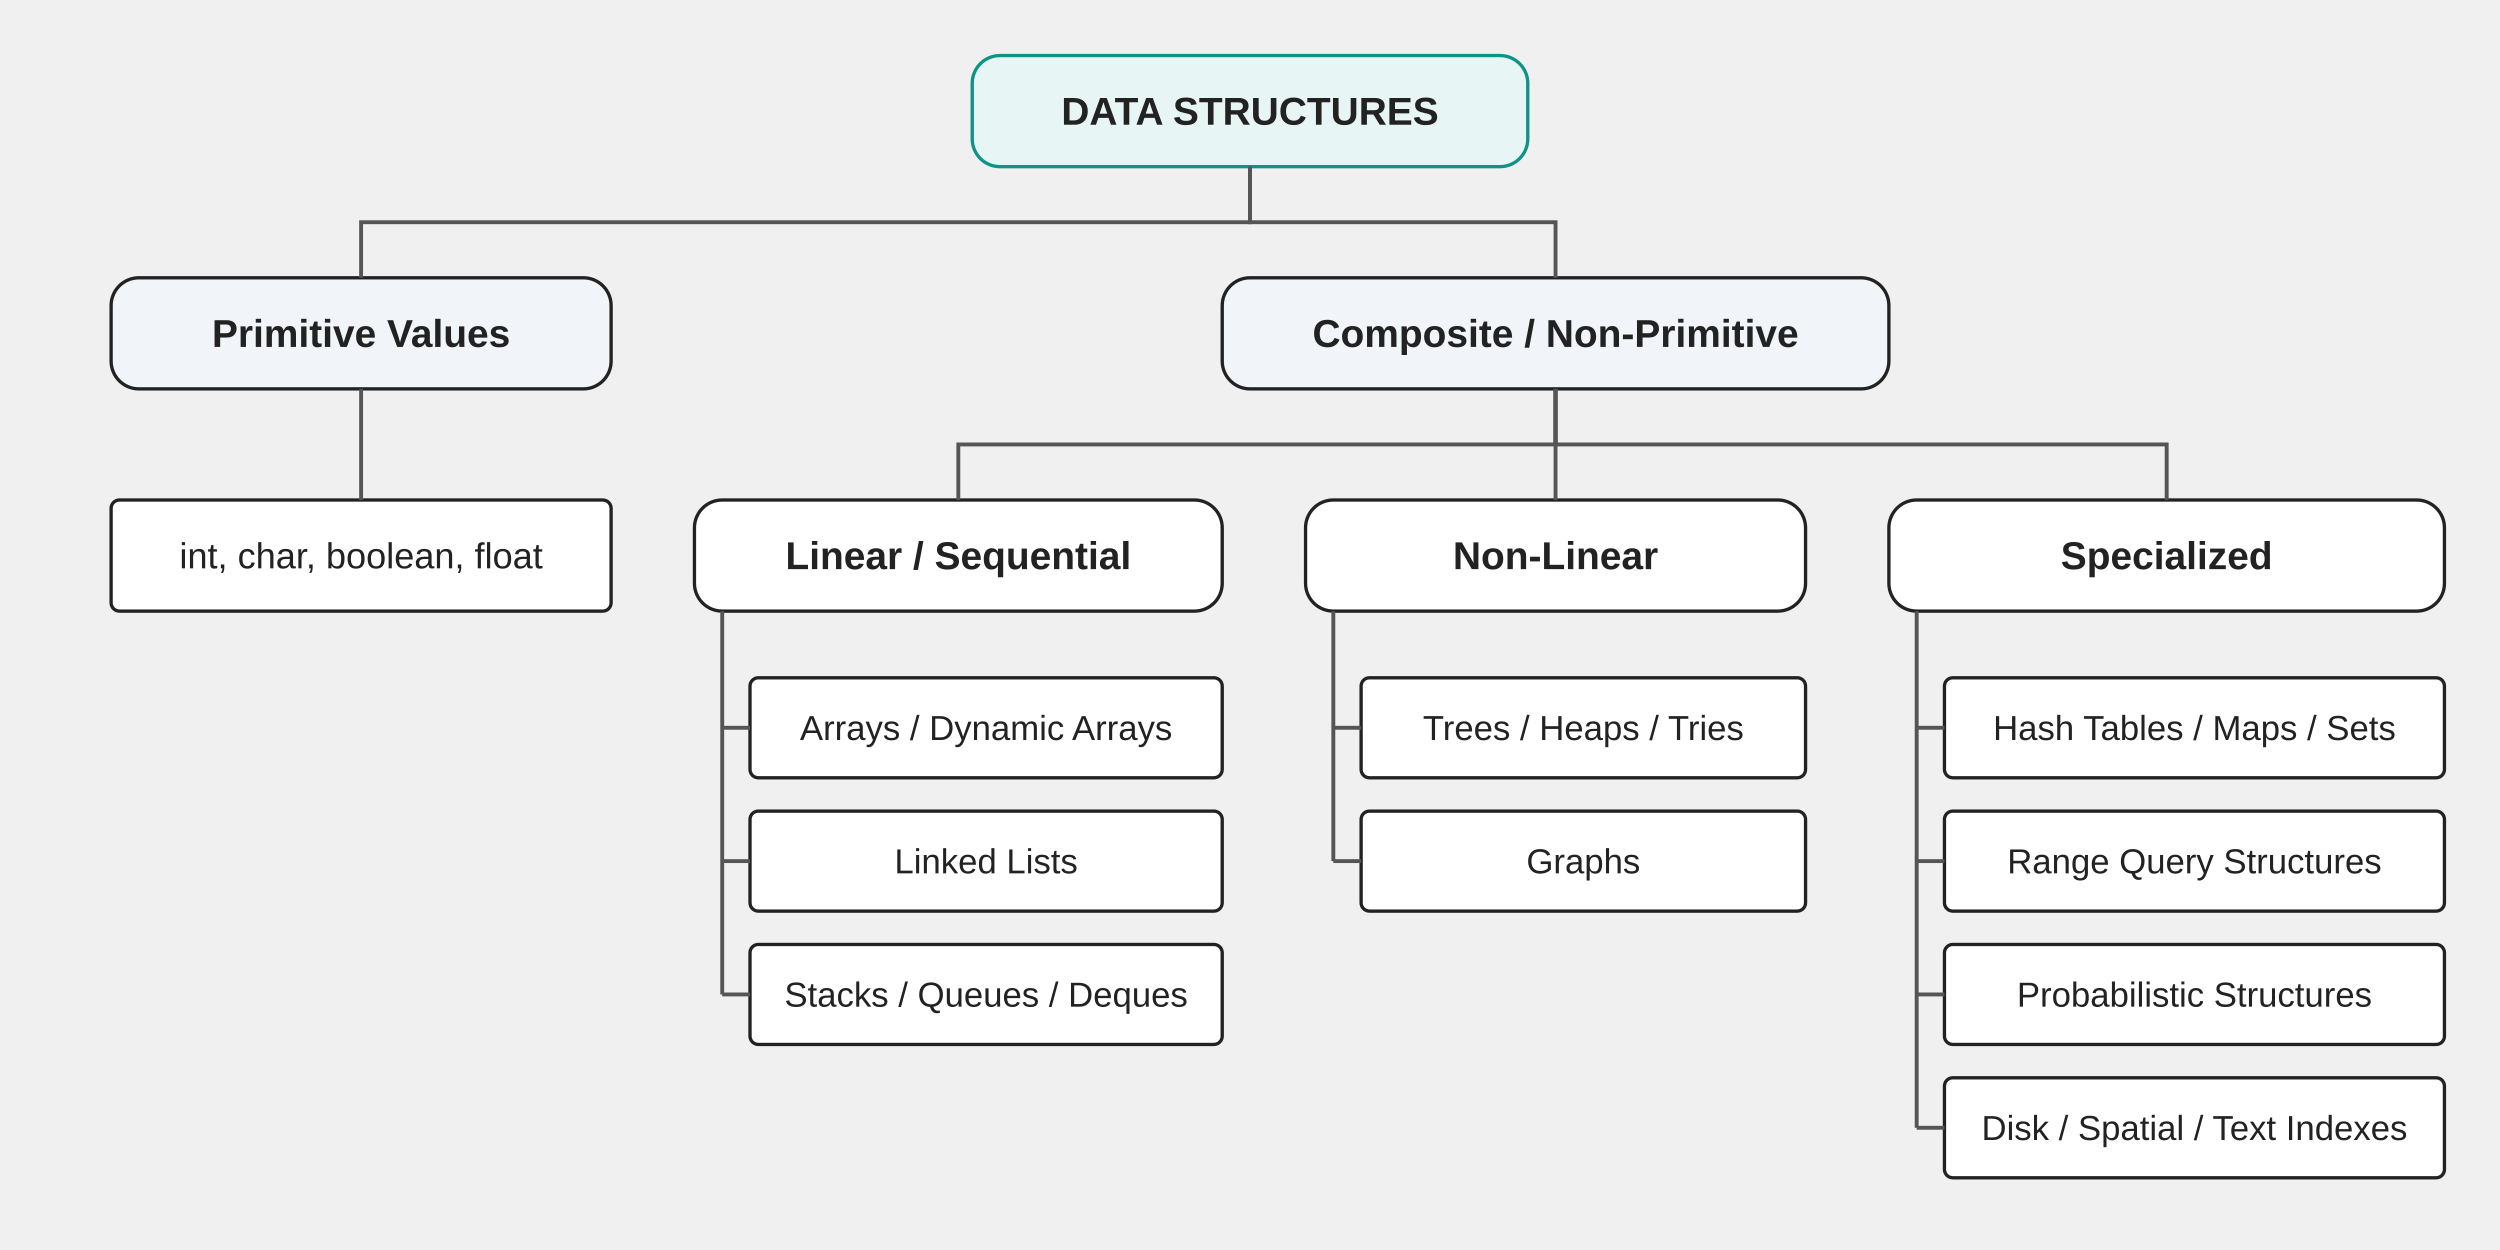
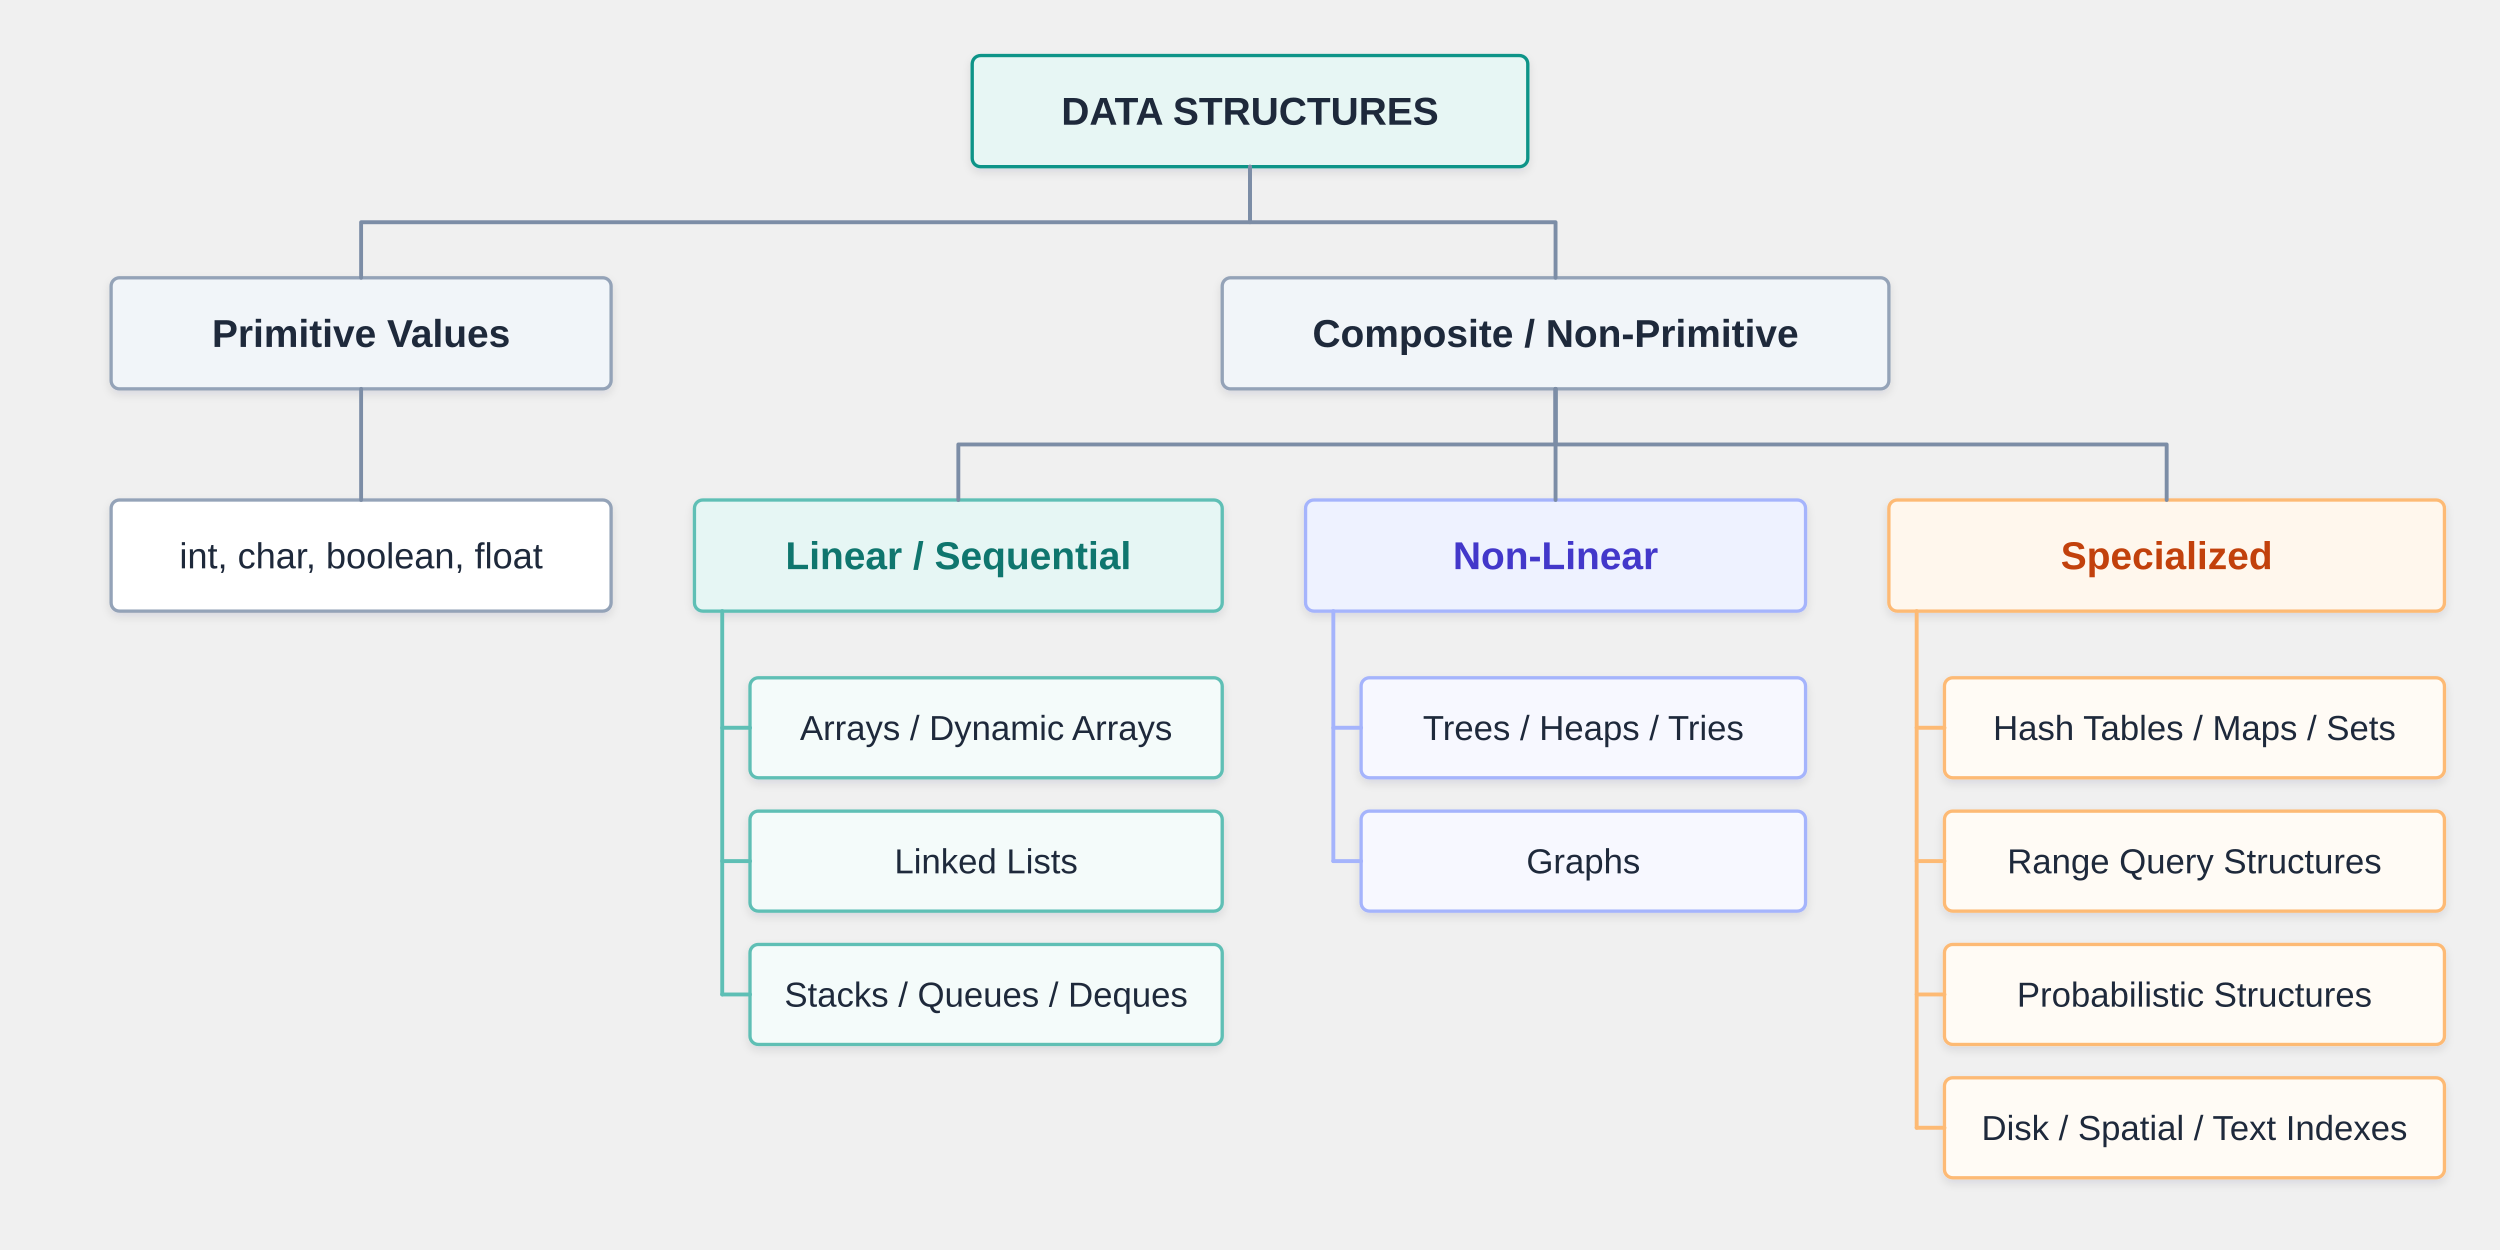
<svg xmlns="http://www.w3.org/2000/svg" width="900" height="450" viewBox="0 0 900 450" role="img" aria-label="Taxonomy: data structures split into primitive values (int, char, boolean, float) and composite or non-primitive structures. Composite structures are linear or sequential (arrays and dynamic arrays, linked lists, stacks, queues and deques), non-linear (trees, heaps and tries; graphs) or specialized (hash tables, maps and sets; range query structures; probabilistic structures; disk, spatial and text indexes)">
  <defs>
    <marker id="tx-a" viewBox="0 0 10 10" refX="9" refY="5" markerWidth="7" markerHeight="7" orient="auto-start-reverse">
-       <path d="M0 0 L10 5 L0 10 Z" fill="#555555" />
+       <path d="M0 0 L10 5 L0 10 Z" fill="#7C8DA6" />
    </marker>
    <marker id="tx-h" viewBox="0 0 10 10" refX="9" refY="5" markerWidth="7" markerHeight="7" orient="auto-start-reverse">
      <path d="M0 0 L10 5 L0 10 Z" fill="#B45309" />
    </marker>
+     <filter id="tx-s" x="-10%" y="-15%" width="120%" height="150%">
+       <feDropShadow dx="0" dy="1.5" stdDeviation="1.5" flood-color="#0F172A" flood-opacity="0.10" />
+     </filter>
  </defs>
-   <rect x="350" y="20" width="200" height="40" rx="10" fill="#E7F6F4" stroke="#0D9488" stroke-width="1.2" />
-   <text x="450.0" y="44.9" text-anchor="middle" font-family="system-ui, -apple-system, 'Segoe UI', Arial, sans-serif" font-size="14" font-weight="700" fill="#222222">DATA STRUCTURES</text>
-   <rect x="40" y="100" width="180" height="40" rx="10" fill="#F1F5F9" stroke="#222222" stroke-width="1.2" />
-   <text x="130.0" y="124.9" text-anchor="middle" font-family="system-ui, -apple-system, 'Segoe UI', Arial, sans-serif" font-size="14" font-weight="600" fill="#222222">Primitive Values</text>
-   <rect x="440" y="100" width="240" height="40" rx="10" fill="#F1F5F9" stroke="#222222" stroke-width="1.2" />
-   <text x="560.0" y="124.9" text-anchor="middle" font-family="system-ui, -apple-system, 'Segoe UI', Arial, sans-serif" font-size="14" font-weight="600" fill="#222222">Composite / Non-Primitive</text>
-   <path d="M450 60 V80 H130 V100" fill="none" stroke="#555555" stroke-width="1.4" />
-   <path d="M450 60 V80 H560 V100" fill="none" stroke="#555555" stroke-width="1.4" />
-   <rect x="40" y="180" width="180" height="40" rx="3" fill="#FFFFFF" stroke="#222222" stroke-width="1.2" />
-   <text x="130.0" y="204.6" text-anchor="middle" font-family="system-ui, -apple-system, 'Segoe UI', Arial, sans-serif" font-size="13" font-weight="400" fill="#222222">int, char, boolean, float</text>
-   <path d="M130 140 V180" fill="none" stroke="#555555" stroke-width="1.4" />
-   <rect x="250" y="180" width="190" height="40" rx="10" fill="#FFFFFF" stroke="#222222" stroke-width="1.2" />
-   <text x="345.0" y="204.9" text-anchor="middle" font-family="system-ui, -apple-system, 'Segoe UI', Arial, sans-serif" font-size="14" font-weight="600" fill="#222222">Linear / Sequential</text>
-   <path d="M560 140 V160 H345.0 V180" fill="none" stroke="#555555" stroke-width="1.4" />
-   <rect x="270" y="244" width="170" height="36" rx="3" fill="#FFFFFF" stroke="#222222" stroke-width="1.2" />
-   <text x="355.0" y="266.4" text-anchor="middle" font-family="system-ui, -apple-system, 'Segoe UI', Arial, sans-serif" font-size="12.5" font-weight="400" fill="#222222">Arrays / Dynamic Arrays</text>
-   <path d="M260 262 H270" fill="none" stroke="#555555" stroke-width="1.4" />
-   <rect x="270" y="292" width="170" height="36" rx="3" fill="#FFFFFF" stroke="#222222" stroke-width="1.2" />
-   <text x="355.0" y="314.4" text-anchor="middle" font-family="system-ui, -apple-system, 'Segoe UI', Arial, sans-serif" font-size="12.5" font-weight="400" fill="#222222">Linked Lists</text>
-   <path d="M260 310 H270" fill="none" stroke="#555555" stroke-width="1.4" />
-   <rect x="270" y="340" width="170" height="36" rx="3" fill="#FFFFFF" stroke="#222222" stroke-width="1.2" />
-   <text x="355.0" y="362.4" text-anchor="middle" font-family="system-ui, -apple-system, 'Segoe UI', Arial, sans-serif" font-size="12.5" font-weight="400" fill="#222222">Stacks / Queues / Deques</text>
-   <path d="M260 358 H270" fill="none" stroke="#555555" stroke-width="1.4" />
-   <path d="M260 220 V358" fill="none" stroke="#555555" stroke-width="1.4" />
-   <rect x="470" y="180" width="180" height="40" rx="10" fill="#FFFFFF" stroke="#222222" stroke-width="1.2" />
-   <text x="560.0" y="204.9" text-anchor="middle" font-family="system-ui, -apple-system, 'Segoe UI', Arial, sans-serif" font-size="14" font-weight="600" fill="#222222">Non-Linear</text>
-   <path d="M560 140 V160 H560.0 V180" fill="none" stroke="#555555" stroke-width="1.4" />
-   <rect x="490" y="244" width="160" height="36" rx="3" fill="#FFFFFF" stroke="#222222" stroke-width="1.2" />
-   <text x="570.0" y="266.4" text-anchor="middle" font-family="system-ui, -apple-system, 'Segoe UI', Arial, sans-serif" font-size="12.5" font-weight="400" fill="#222222">Trees / Heaps / Tries</text>
-   <path d="M480 262 H490" fill="none" stroke="#555555" stroke-width="1.4" />
-   <rect x="490" y="292" width="160" height="36" rx="3" fill="#FFFFFF" stroke="#222222" stroke-width="1.2" />
-   <text x="570.0" y="314.4" text-anchor="middle" font-family="system-ui, -apple-system, 'Segoe UI', Arial, sans-serif" font-size="12.5" font-weight="400" fill="#222222">Graphs</text>
-   <path d="M480 310 H490" fill="none" stroke="#555555" stroke-width="1.4" />
-   <path d="M480 220 V310" fill="none" stroke="#555555" stroke-width="1.4" />
-   <rect x="680" y="180" width="200" height="40" rx="10" fill="#FFFFFF" stroke="#222222" stroke-width="1.2" />
-   <text x="780.0" y="204.9" text-anchor="middle" font-family="system-ui, -apple-system, 'Segoe UI', Arial, sans-serif" font-size="14" font-weight="600" fill="#222222">Specialized</text>
-   <path d="M560 140 V160 H780.0 V180" fill="none" stroke="#555555" stroke-width="1.4" />
-   <rect x="700" y="244" width="180" height="36" rx="3" fill="#FFFFFF" stroke="#222222" stroke-width="1.2" />
-   <text x="790.0" y="266.4" text-anchor="middle" font-family="system-ui, -apple-system, 'Segoe UI', Arial, sans-serif" font-size="12.5" font-weight="400" fill="#222222">Hash Tables / Maps / Sets</text>
-   <path d="M690 262 H700" fill="none" stroke="#555555" stroke-width="1.4" />
-   <rect x="700" y="292" width="180" height="36" rx="3" fill="#FFFFFF" stroke="#222222" stroke-width="1.2" />
-   <text x="790.0" y="314.4" text-anchor="middle" font-family="system-ui, -apple-system, 'Segoe UI', Arial, sans-serif" font-size="12.5" font-weight="400" fill="#222222">Range Query Structures</text>
-   <path d="M690 310 H700" fill="none" stroke="#555555" stroke-width="1.4" />
-   <rect x="700" y="340" width="180" height="36" rx="3" fill="#FFFFFF" stroke="#222222" stroke-width="1.2" />
-   <text x="790.0" y="362.4" text-anchor="middle" font-family="system-ui, -apple-system, 'Segoe UI', Arial, sans-serif" font-size="12.5" font-weight="400" fill="#222222">Probabilistic Structures</text>
-   <path d="M690 358 H700" fill="none" stroke="#555555" stroke-width="1.4" />
-   <rect x="700" y="388" width="180" height="36" rx="3" fill="#FFFFFF" stroke="#222222" stroke-width="1.2" />
-   <text x="790.0" y="410.4" text-anchor="middle" font-family="system-ui, -apple-system, 'Segoe UI', Arial, sans-serif" font-size="12.5" font-weight="400" fill="#222222">Disk / Spatial / Text Indexes</text>
-   <path d="M690 406 H700" fill="none" stroke="#555555" stroke-width="1.4" />
-   <path d="M690 220 V406" fill="none" stroke="#555555" stroke-width="1.4" />
+   <rect x="350" y="20" width="200" height="40" rx="3" fill="#E7F6F4" stroke="#0D9488" stroke-width="1.2" filter="url(#tx-s)" />
+   <text x="450.0" y="44.9" text-anchor="middle" font-family="system-ui, -apple-system, 'Segoe UI', Arial, sans-serif" font-size="14" font-weight="700" fill="#1E293B">DATA STRUCTURES</text>
+   <rect x="40" y="100" width="180" height="40" rx="3" fill="#F1F5F9" stroke="#94A3B8" stroke-width="1.2" filter="url(#tx-s)" />
+   <text x="130.0" y="124.9" text-anchor="middle" font-family="system-ui, -apple-system, 'Segoe UI', Arial, sans-serif" font-size="14" font-weight="600" fill="#1E293B">Primitive Values</text>
+   <rect x="440" y="100" width="240" height="40" rx="3" fill="#F1F5F9" stroke="#94A3B8" stroke-width="1.2" filter="url(#tx-s)" />
+   <text x="560.0" y="124.9" text-anchor="middle" font-family="system-ui, -apple-system, 'Segoe UI', Arial, sans-serif" font-size="14" font-weight="600" fill="#1E293B">Composite / Non-Primitive</text>
+   <path d="M450 60 V80 H130 V100" fill="none" stroke="#7C8DA6" stroke-width="1.4" stroke-linecap="round" stroke-linejoin="round" />
+   <path d="M450 60 V80 H560 V100" fill="none" stroke="#7C8DA6" stroke-width="1.4" stroke-linecap="round" stroke-linejoin="round" />
+   <rect x="40" y="180" width="180" height="40" rx="3" fill="#FFFFFF" stroke="#94A3B8" stroke-width="1.2" filter="url(#tx-s)" />
+   <text x="130.0" y="204.6" text-anchor="middle" font-family="system-ui, -apple-system, 'Segoe UI', Arial, sans-serif" font-size="13" font-weight="400" fill="#1E293B">int, char, boolean, float</text>
+   <path d="M130 140 V180" fill="none" stroke="#7C8DA6" stroke-width="1.4" stroke-linecap="round" stroke-linejoin="round" />
+   <rect x="250" y="180" width="190" height="40" rx="3" fill="#E6F6F4" stroke="#5EBFB5" stroke-width="1.2" filter="url(#tx-s)" />
+   <text x="345.0" y="204.9" text-anchor="middle" font-family="system-ui, -apple-system, 'Segoe UI', Arial, sans-serif" font-size="14" font-weight="650" fill="#0F766E">Linear / Sequential</text>
+   <path d="M560 140 V160 H345.0 V180" fill="none" stroke="#7C8DA6" stroke-width="1.4" stroke-linecap="round" stroke-linejoin="round" />
+   <rect x="270" y="244" width="170" height="36" rx="3" fill="#F4FBFA" stroke="#5EBFB5" stroke-width="1.2" filter="url(#tx-s)" />
+   <text x="355.0" y="266.4" text-anchor="middle" font-family="system-ui, -apple-system, 'Segoe UI', Arial, sans-serif" font-size="12.5" font-weight="400" fill="#1E293B">Arrays / Dynamic Arrays</text>
+   <path d="M260 262 H270" fill="none" stroke="#5EBFB5" stroke-width="1.4" stroke-linecap="round" stroke-linejoin="round" />
+   <rect x="270" y="292" width="170" height="36" rx="3" fill="#F4FBFA" stroke="#5EBFB5" stroke-width="1.2" filter="url(#tx-s)" />
+   <text x="355.0" y="314.4" text-anchor="middle" font-family="system-ui, -apple-system, 'Segoe UI', Arial, sans-serif" font-size="12.5" font-weight="400" fill="#1E293B">Linked Lists</text>
+   <path d="M260 310 H270" fill="none" stroke="#5EBFB5" stroke-width="1.4" stroke-linecap="round" stroke-linejoin="round" />
+   <rect x="270" y="340" width="170" height="36" rx="3" fill="#F4FBFA" stroke="#5EBFB5" stroke-width="1.2" filter="url(#tx-s)" />
+   <text x="355.0" y="362.4" text-anchor="middle" font-family="system-ui, -apple-system, 'Segoe UI', Arial, sans-serif" font-size="12.5" font-weight="400" fill="#1E293B">Stacks / Queues / Deques</text>
+   <path d="M260 358 H270" fill="none" stroke="#5EBFB5" stroke-width="1.4" stroke-linecap="round" stroke-linejoin="round" />
+   <path d="M260 220 V358" fill="none" stroke="#5EBFB5" stroke-width="1.4" stroke-linecap="round" stroke-linejoin="round" />
+   <rect x="470" y="180" width="180" height="40" rx="3" fill="#EEF2FF" stroke="#A5B4FC" stroke-width="1.2" filter="url(#tx-s)" />
+   <text x="560.0" y="204.9" text-anchor="middle" font-family="system-ui, -apple-system, 'Segoe UI', Arial, sans-serif" font-size="14" font-weight="650" fill="#4338CA">Non-Linear</text>
+   <path d="M560 140 V160 H560.0 V180" fill="none" stroke="#7C8DA6" stroke-width="1.4" stroke-linecap="round" stroke-linejoin="round" />
+   <rect x="490" y="244" width="160" height="36" rx="3" fill="#F7F8FF" stroke="#A5B4FC" stroke-width="1.2" filter="url(#tx-s)" />
+   <text x="570.0" y="266.4" text-anchor="middle" font-family="system-ui, -apple-system, 'Segoe UI', Arial, sans-serif" font-size="12.5" font-weight="400" fill="#1E293B">Trees / Heaps / Tries</text>
+   <path d="M480 262 H490" fill="none" stroke="#A5B4FC" stroke-width="1.4" stroke-linecap="round" stroke-linejoin="round" />
+   <rect x="490" y="292" width="160" height="36" rx="3" fill="#F7F8FF" stroke="#A5B4FC" stroke-width="1.2" filter="url(#tx-s)" />
+   <text x="570.0" y="314.4" text-anchor="middle" font-family="system-ui, -apple-system, 'Segoe UI', Arial, sans-serif" font-size="12.5" font-weight="400" fill="#1E293B">Graphs</text>
+   <path d="M480 310 H490" fill="none" stroke="#A5B4FC" stroke-width="1.4" stroke-linecap="round" stroke-linejoin="round" />
+   <path d="M480 220 V310" fill="none" stroke="#A5B4FC" stroke-width="1.4" stroke-linecap="round" stroke-linejoin="round" />
+   <rect x="680" y="180" width="200" height="40" rx="3" fill="#FFF7ED" stroke="#FDBA74" stroke-width="1.2" filter="url(#tx-s)" />
+   <text x="780.0" y="204.9" text-anchor="middle" font-family="system-ui, -apple-system, 'Segoe UI', Arial, sans-serif" font-size="14" font-weight="650" fill="#C2410C">Specialized</text>
+   <path d="M560 140 V160 H780.0 V180" fill="none" stroke="#7C8DA6" stroke-width="1.4" stroke-linecap="round" stroke-linejoin="round" />
+   <rect x="700" y="244" width="180" height="36" rx="3" fill="#FFFBF5" stroke="#FDBA74" stroke-width="1.2" filter="url(#tx-s)" />
+   <text x="790.0" y="266.4" text-anchor="middle" font-family="system-ui, -apple-system, 'Segoe UI', Arial, sans-serif" font-size="12.5" font-weight="400" fill="#1E293B">Hash Tables / Maps / Sets</text>
+   <path d="M690 262 H700" fill="none" stroke="#FDBA74" stroke-width="1.4" stroke-linecap="round" stroke-linejoin="round" />
+   <rect x="700" y="292" width="180" height="36" rx="3" fill="#FFFBF5" stroke="#FDBA74" stroke-width="1.2" filter="url(#tx-s)" />
+   <text x="790.0" y="314.4" text-anchor="middle" font-family="system-ui, -apple-system, 'Segoe UI', Arial, sans-serif" font-size="12.5" font-weight="400" fill="#1E293B">Range Query Structures</text>
+   <path d="M690 310 H700" fill="none" stroke="#FDBA74" stroke-width="1.4" stroke-linecap="round" stroke-linejoin="round" />
+   <rect x="700" y="340" width="180" height="36" rx="3" fill="#FFFBF5" stroke="#FDBA74" stroke-width="1.2" filter="url(#tx-s)" />
+   <text x="790.0" y="362.4" text-anchor="middle" font-family="system-ui, -apple-system, 'Segoe UI', Arial, sans-serif" font-size="12.5" font-weight="400" fill="#1E293B">Probabilistic Structures</text>
+   <path d="M690 358 H700" fill="none" stroke="#FDBA74" stroke-width="1.4" stroke-linecap="round" stroke-linejoin="round" />
+   <rect x="700" y="388" width="180" height="36" rx="3" fill="#FFFBF5" stroke="#FDBA74" stroke-width="1.2" filter="url(#tx-s)" />
+   <text x="790.0" y="410.4" text-anchor="middle" font-family="system-ui, -apple-system, 'Segoe UI', Arial, sans-serif" font-size="12.5" font-weight="400" fill="#1E293B">Disk / Spatial / Text Indexes</text>
+   <path d="M690 406 H700" fill="none" stroke="#FDBA74" stroke-width="1.4" stroke-linecap="round" stroke-linejoin="round" />
+   <path d="M690 220 V406" fill="none" stroke="#FDBA74" stroke-width="1.4" stroke-linecap="round" stroke-linejoin="round" />
</svg>
